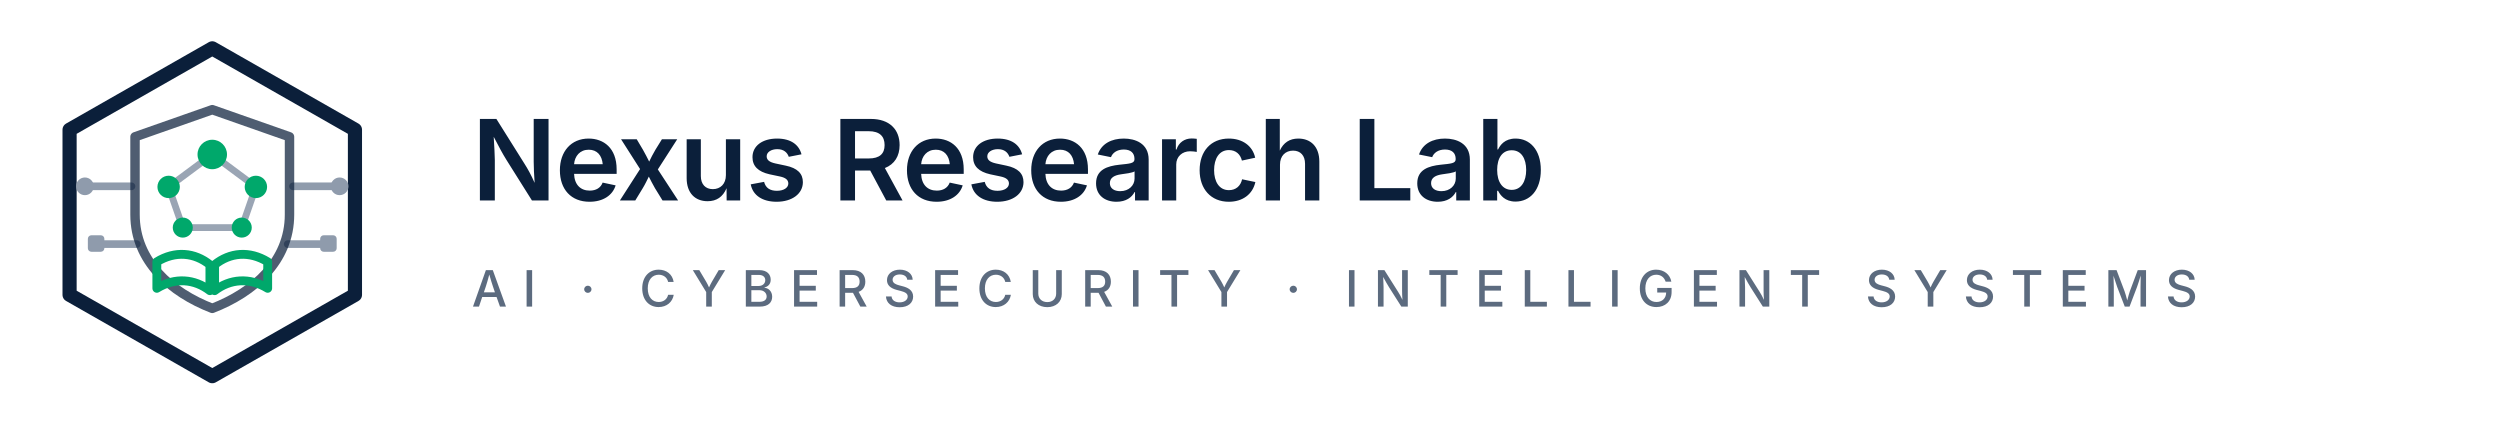
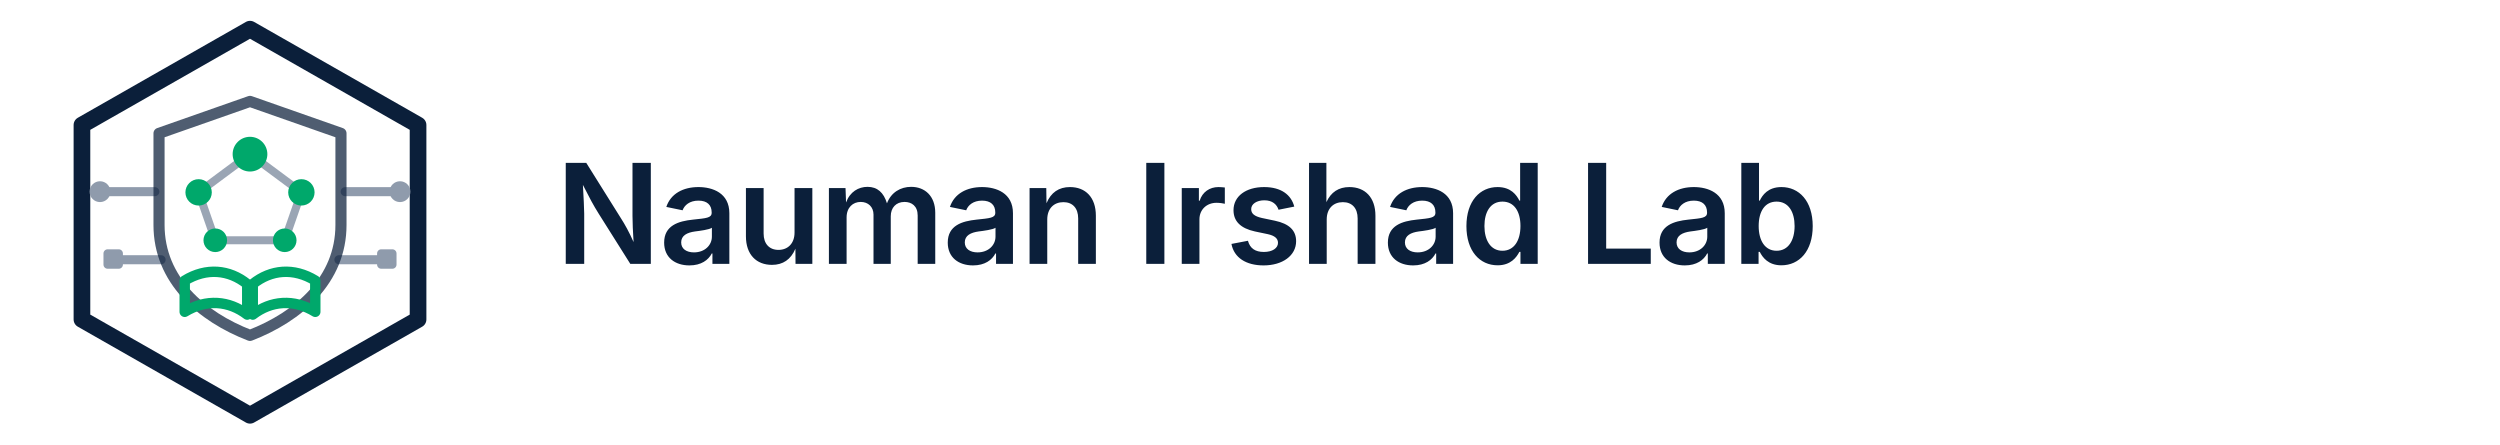
- <svg xmlns="http://www.w3.org/2000/svg" viewBox="0 0 424 72" width="424" height="72" role="img" aria-label="Nexus Research Lab">
-   <g transform="translate(4 4)">
+ <svg xmlns="http://www.w3.org/2000/svg" viewBox="0 0 360 64" width="360" height="64" role="img" aria-label="Nauman Irshad Lab">
+   <g transform="translate(4 0)">
    <path d="M32 4.2 56.2 18v28L32 59.8 7.8 46V18z" fill="none" stroke="#0B1F3A" stroke-width="2.4" stroke-linejoin="round" />
    <g stroke="#8F9BAC" stroke-width="1.3" stroke-linecap="round">
      <path d="M11.4 27.6h6.9M13.2 37.4h6M52.6 27.6h-6.9M50.8 37.4h-6" />
    </g>
    <g fill="#8F9BAC">
      <circle cx="10.4" cy="27.6" r="1.5" />
      <circle cx="53.6" cy="27.6" r="1.5" />
      <rect x="10.9" y="35.9" width="2.8" height="2.8" rx="0.6" />
      <rect x="50.3" y="35.9" width="2.8" height="2.8" rx="0.6" />
    </g>
    <path d="M32 14.6l13.1 4.6v13.2c0 7.9-6.1 13.2-13.1 15.9-7-2.7-13.1-8-13.1-15.9V19.2z" fill="none" stroke="#0B1F3A" stroke-width="1.6" stroke-linejoin="round" opacity="0.72" />
    <g stroke="#8F9BAC" stroke-width="1.15" opacity="0.9">
      <path d="M32 22.2l-7.4 5.5M32 22.2l7.4 5.5M24.6 27.7 27 34.6M39.4 27.7 37 34.6M27 34.6h10" />
    </g>
    <g fill="#00A86B">
      <circle cx="32" cy="22.2" r="2.5" />
      <circle cx="24.6" cy="27.7" r="1.9" />
      <circle cx="39.4" cy="27.7" r="1.9" />
      <circle cx="27" cy="34.6" r="1.7" />
      <circle cx="37" cy="34.6" r="1.7" />
    </g>
    <g stroke="#00A86B" stroke-width="1.5" stroke-linejoin="round" stroke-linecap="round" fill="none">
      <path d="M22.6 40.4c3.1-1.9 6.4-1.6 9 .5v4.4c-2.6-2-5.9-2.3-9-.4z" />
      <path d="M41.4 40.4c-3.1-1.9-6.4-1.6-9 .5v4.4c2.6-2 5.9-2.3 9-.4z" />
    </g>
  </g>
-   <text x="80" y="34" font-family="Poppins, Inter, Helvetica, Arial, sans-serif" font-size="19" font-weight="600" fill="#0B1F3A" letter-spacing="-0.3">Nexus Research Lab</text>
-   <text x="80" y="52" font-family="Inter, Helvetica, Arial, sans-serif" font-size="8.5" font-weight="500" fill="#5C6B7F" letter-spacing="2.6">AI · CYBERSECURITY · INTELLIGENT SYSTEMS</text>
+   <text x="80" y="38" font-family="Poppins, Inter, Helvetica, Arial, sans-serif" font-size="20" font-weight="600" fill="#0B1F3A" letter-spacing="-0.3">Nauman Irshad Lab</text>
</svg>
